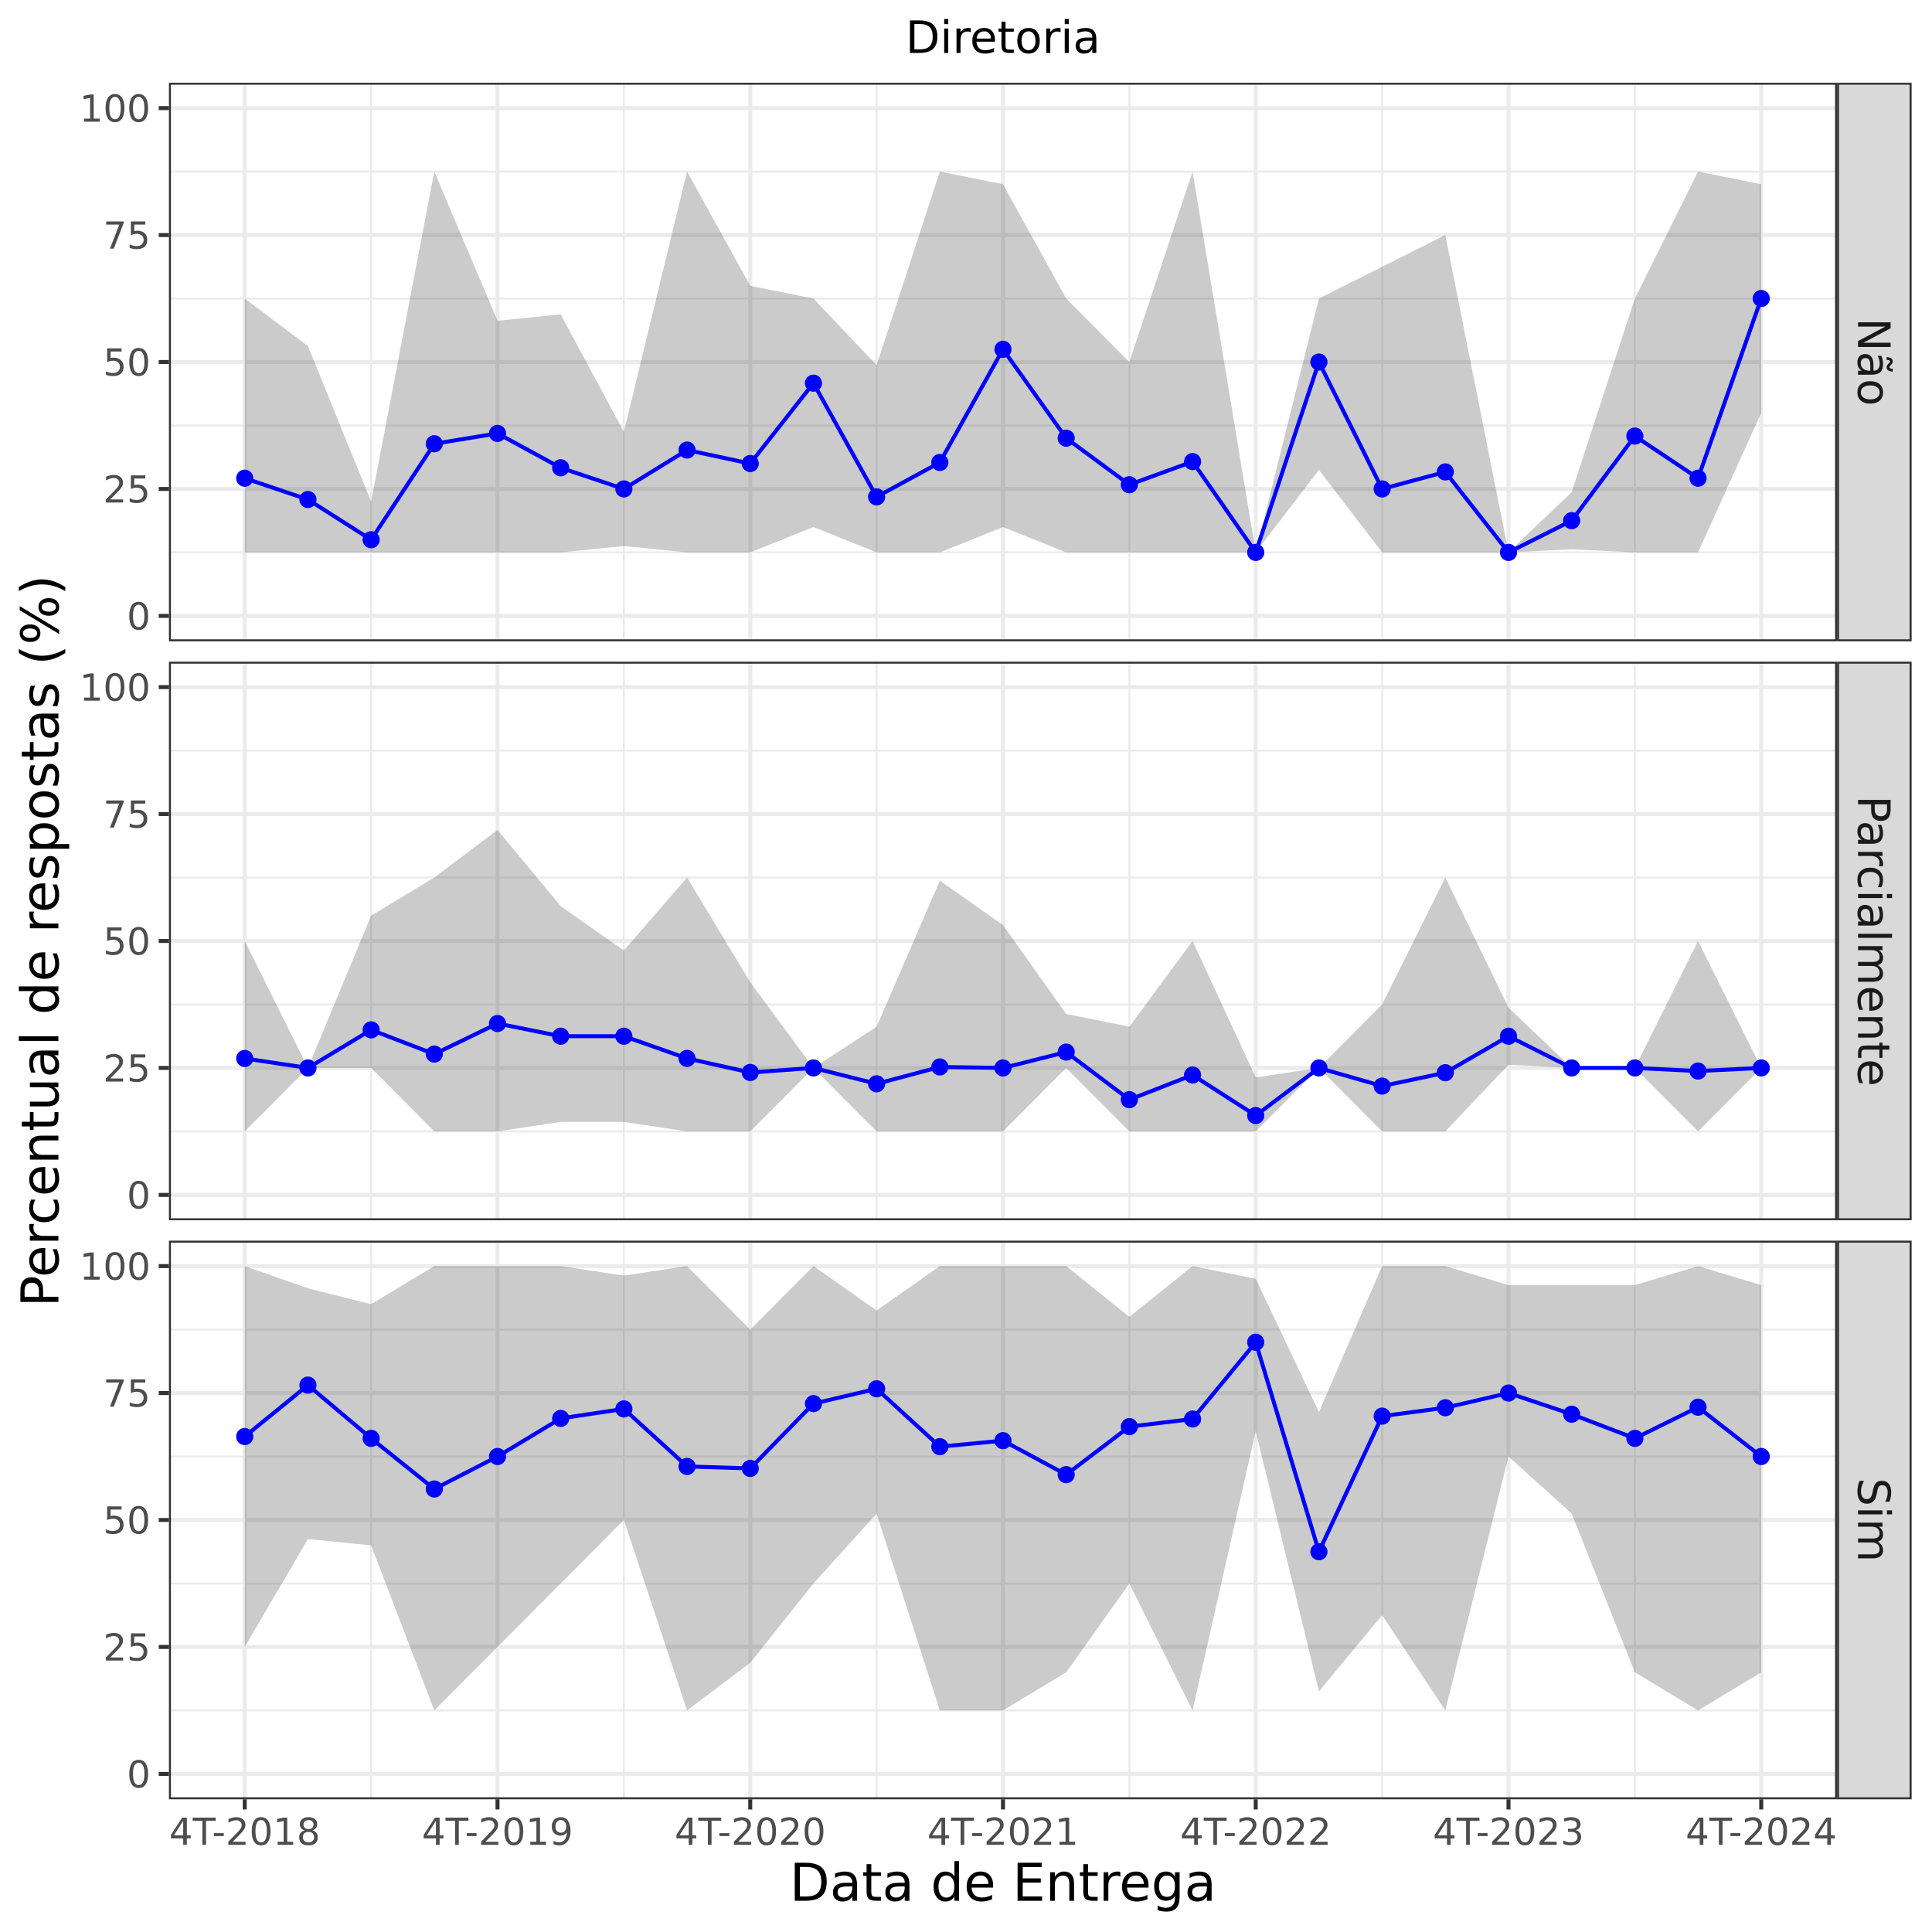
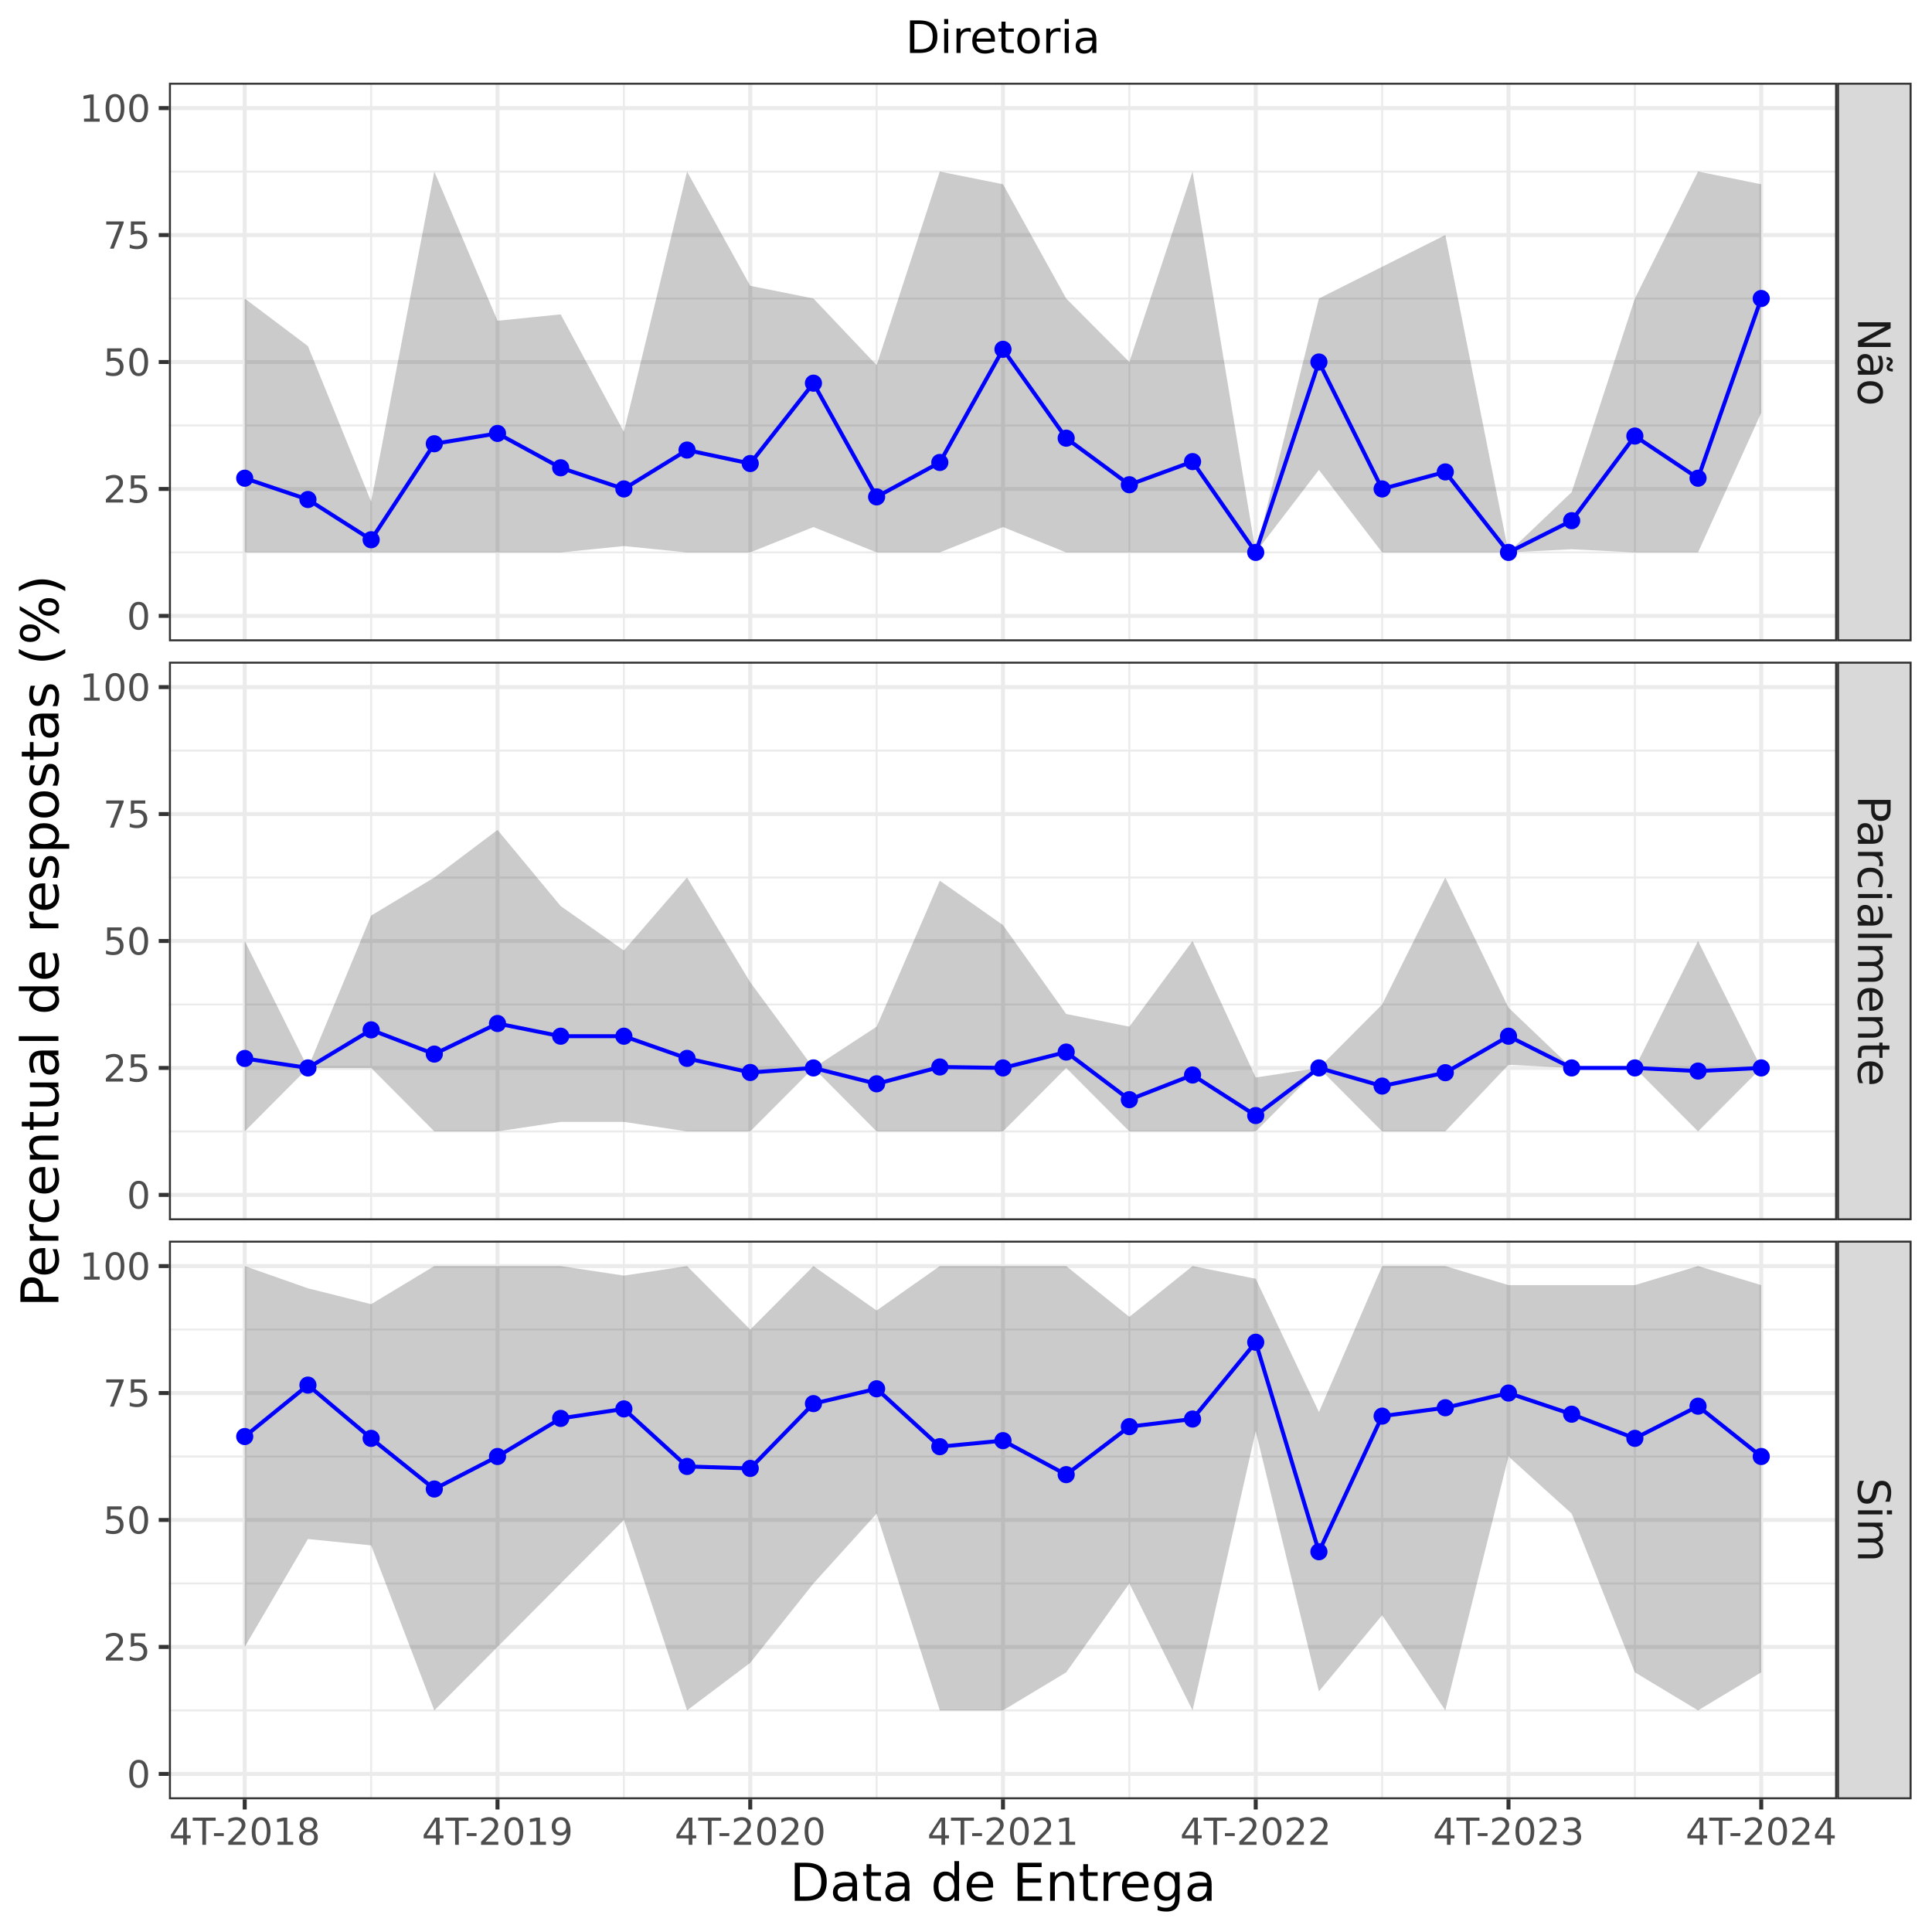
<svg xmlns="http://www.w3.org/2000/svg" class="svglite" width="518.74pt" height="518.74pt" viewBox="0 0 518.74 518.74">
  <defs>
    <style type="text/css">
    .svglite line, .svglite polyline, .svglite polygon, .svglite path, .svglite rect, .svglite circle {
      fill: none;
      stroke: #000000;
      stroke-linecap: round;
      stroke-linejoin: round;
      stroke-miterlimit: 10.00;
    }
    .svglite text {
      white-space: pre;
    }
  </style>
  </defs>
  <rect width="100%" height="100%" style="stroke: none; fill: #FFFFFF;" />
  <defs>
    <clipPath id="cpMC4wMHw1MTguNzR8MC4wMHw1MTguNzQ=">
      <rect x="0.00" y="0.00" width="518.74" height="518.74" />
    </clipPath>
  </defs>
  <g clip-path="url(#cpMC4wMHw1MTguNzR8MC4wMHw1MTguNzQ=)">
    <rect x="0" y="0" width="518.74" height="518.74" style="stroke-width: 1.07; stroke: #FFFFFF; fill: #FFFFFF;" />
  </g>
  <defs>
    <clipPath id="cpNDUuMzZ8NDkzLjI1fDIyLjIxfDE3Mi4xOQ==">
      <rect x="45.36" y="22.21" width="447.89" height="149.98" />
    </clipPath>
  </defs>
  <g clip-path="url(#cpNDUuMzZ8NDkzLjI1fDIyLjIxfDE3Mi4xOQ==)">
    <rect x="45.36" y="22.21" width="447.89" height="149.98" style="stroke-width: 1.07; stroke: none; fill: #FFFFFF;" />
    <polyline points="45.36,148.32 493.25,148.32 " style="stroke-width: 0.53; stroke: #EBEBEB; stroke-linecap: butt;" />
    <polyline points="45.36,114.24 493.25,114.24 " style="stroke-width: 0.53; stroke: #EBEBEB; stroke-linecap: butt;" />
    <polyline points="45.36,80.15 493.25,80.15 " style="stroke-width: 0.53; stroke: #EBEBEB; stroke-linecap: butt;" />
    <polyline points="45.36,46.07 493.25,46.07 " style="stroke-width: 0.53; stroke: #EBEBEB; stroke-linecap: butt;" />
    <polyline points="99.65,172.19 99.65,22.21 " style="stroke-width: 0.53; stroke: #EBEBEB; stroke-linecap: butt;" />
    <polyline points="167.51,172.19 167.51,22.21 " style="stroke-width: 0.53; stroke: #EBEBEB; stroke-linecap: butt;" />
    <polyline points="235.37,172.19 235.37,22.21 " style="stroke-width: 0.53; stroke: #EBEBEB; stroke-linecap: butt;" />
    <polyline points="303.23,172.19 303.23,22.21 " style="stroke-width: 0.53; stroke: #EBEBEB; stroke-linecap: butt;" />
    <polyline points="371.10,172.19 371.10,22.21 " style="stroke-width: 0.53; stroke: #EBEBEB; stroke-linecap: butt;" />
    <polyline points="438.96,172.19 438.96,22.21 " style="stroke-width: 0.53; stroke: #EBEBEB; stroke-linecap: butt;" />
    <polyline points="45.36,165.37 493.25,165.37 " style="stroke-width: 1.07; stroke: #EBEBEB; stroke-linecap: butt;" />
    <polyline points="45.36,131.28 493.25,131.28 " style="stroke-width: 1.07; stroke: #EBEBEB; stroke-linecap: butt;" />
    <polyline points="45.36,97.20 493.25,97.20 " style="stroke-width: 1.07; stroke: #EBEBEB; stroke-linecap: butt;" />
    <polyline points="45.36,63.11 493.25,63.11 " style="stroke-width: 1.07; stroke: #EBEBEB; stroke-linecap: butt;" />
    <polyline points="45.36,29.02 493.25,29.02 " style="stroke-width: 1.07; stroke: #EBEBEB; stroke-linecap: butt;" />
    <polyline points="65.71,172.19 65.71,22.21 " style="stroke-width: 1.07; stroke: #EBEBEB; stroke-linecap: butt;" />
    <polyline points="133.58,172.19 133.58,22.21 " style="stroke-width: 1.07; stroke: #EBEBEB; stroke-linecap: butt;" />
    <polyline points="201.44,172.19 201.44,22.21 " style="stroke-width: 1.07; stroke: #EBEBEB; stroke-linecap: butt;" />
    <polyline points="269.30,172.19 269.30,22.21 " style="stroke-width: 1.07; stroke: #EBEBEB; stroke-linecap: butt;" />
    <polyline points="337.16,172.19 337.16,22.21 " style="stroke-width: 1.07; stroke: #EBEBEB; stroke-linecap: butt;" />
    <polyline points="405.03,172.19 405.03,22.21 " style="stroke-width: 1.07; stroke: #EBEBEB; stroke-linecap: butt;" />
    <polyline points="472.89,172.19 472.89,22.21 " style="stroke-width: 1.07; stroke: #EBEBEB; stroke-linecap: butt;" />
    <polygon points="65.71,80.15 82.68,92.93 99.65,134.69 116.61,46.07 133.58,86.12 150.54,84.41 167.51,115.94 184.47,46.07 201.44,76.74 218.41,80.15 235.37,98.05 252.34,46.07 269.30,49.47 286.27,80.15 303.23,97.20 320.20,46.07 337.16,148.32 354.13,80.15 371.10,71.63 388.06,63.11 405.03,148.32 421.99,132.13 438.96,80.15 455.92,46.07 472.89,49.47 472.89,110.83 455.92,148.32 438.96,148.32 421.99,147.47 405.03,148.32 388.06,148.32 371.10,148.32 354.13,126.17 337.16,148.32 320.20,148.32 303.23,148.32 286.27,148.32 269.30,141.51 252.34,148.32 235.37,148.32 218.41,141.51 201.44,148.32 184.47,148.32 167.51,146.62 150.54,148.32 133.58,148.32 116.61,148.32 99.65,148.32 82.68,148.32 65.71,148.32 " style="stroke-width: 0.00; stroke: none; stroke-linecap: butt; fill: #333333; fill-opacity: 0.25;" />
    <polyline points="65.71,80.15 82.68,92.93 99.65,134.69 116.61,46.07 133.58,86.12 150.54,84.41 167.51,115.94 184.47,46.07 201.44,76.74 218.41,80.15 235.37,98.05 252.34,46.07 269.30,49.47 286.27,80.15 303.23,97.20 320.20,46.07 337.16,148.32 354.13,80.15 371.10,71.63 388.06,63.11 405.03,148.32 421.99,132.13 438.96,80.15 455.92,46.07 472.89,49.47 " style="stroke-width: 1.07; stroke: none; stroke-linecap: butt;" />
    <polyline points="472.89,110.83 455.92,148.32 438.96,148.32 421.99,147.47 405.03,148.32 388.06,148.32 371.10,148.32 354.13,126.17 337.16,148.32 320.20,148.32 303.23,148.32 286.27,148.32 269.30,141.51 252.34,148.32 235.37,148.32 218.41,141.51 201.44,148.32 184.47,148.32 167.51,146.62 150.54,148.32 133.58,148.32 116.61,148.32 99.65,148.32 82.68,148.32 65.71,148.32 " style="stroke-width: 1.07; stroke: none; stroke-linecap: butt;" />
    <polyline points="65.71,128.40 82.68,134.12 99.65,144.92 116.61,119.15 133.58,116.37 150.54,125.60 167.51,131.28 184.47,120.84 201.44,124.46 218.41,102.88 235.37,133.41 252.34,124.17 269.30,93.79 286.27,117.65 303.23,130.15 320.20,123.94 337.16,148.32 354.13,97.20 371.10,131.28 388.06,126.71 405.03,148.32 421.99,139.80 438.96,117.08 455.92,128.40 472.89,80.15 " style="stroke-width: 1.07; stroke: #0000FF; stroke-linecap: butt;" />
    <circle cx="65.71" cy="128.40" r="1.95" style="stroke-width: 0.71; stroke: #0000FF; fill: #0000FF;" />
    <circle cx="82.68" cy="134.12" r="1.95" style="stroke-width: 0.71; stroke: #0000FF; fill: #0000FF;" />
    <circle cx="99.65" cy="144.92" r="1.95" style="stroke-width: 0.71; stroke: #0000FF; fill: #0000FF;" />
    <circle cx="116.61" cy="119.15" r="1.95" style="stroke-width: 0.71; stroke: #0000FF; fill: #0000FF;" />
    <circle cx="133.58" cy="116.37" r="1.95" style="stroke-width: 0.71; stroke: #0000FF; fill: #0000FF;" />
    <circle cx="150.54" cy="125.60" r="1.95" style="stroke-width: 0.71; stroke: #0000FF; fill: #0000FF;" />
    <circle cx="167.51" cy="131.28" r="1.95" style="stroke-width: 0.71; stroke: #0000FF; fill: #0000FF;" />
    <circle cx="184.47" cy="120.84" r="1.95" style="stroke-width: 0.71; stroke: #0000FF; fill: #0000FF;" />
    <circle cx="201.44" cy="124.46" r="1.95" style="stroke-width: 0.71; stroke: #0000FF; fill: #0000FF;" />
    <circle cx="218.41" cy="102.88" r="1.95" style="stroke-width: 0.71; stroke: #0000FF; fill: #0000FF;" />
    <circle cx="235.37" cy="133.41" r="1.95" style="stroke-width: 0.71; stroke: #0000FF; fill: #0000FF;" />
    <circle cx="252.34" cy="124.17" r="1.95" style="stroke-width: 0.71; stroke: #0000FF; fill: #0000FF;" />
    <circle cx="269.30" cy="93.79" r="1.95" style="stroke-width: 0.71; stroke: #0000FF; fill: #0000FF;" />
    <circle cx="286.27" cy="117.65" r="1.95" style="stroke-width: 0.71; stroke: #0000FF; fill: #0000FF;" />
    <circle cx="303.23" cy="130.15" r="1.95" style="stroke-width: 0.71; stroke: #0000FF; fill: #0000FF;" />
    <circle cx="320.20" cy="123.94" r="1.95" style="stroke-width: 0.71; stroke: #0000FF; fill: #0000FF;" />
    <circle cx="337.16" cy="148.32" r="1.95" style="stroke-width: 0.71; stroke: #0000FF; fill: #0000FF;" />
    <circle cx="354.13" cy="97.20" r="1.95" style="stroke-width: 0.71; stroke: #0000FF; fill: #0000FF;" />
    <circle cx="371.10" cy="131.28" r="1.95" style="stroke-width: 0.71; stroke: #0000FF; fill: #0000FF;" />
    <circle cx="388.06" cy="126.71" r="1.95" style="stroke-width: 0.71; stroke: #0000FF; fill: #0000FF;" />
    <circle cx="405.03" cy="148.32" r="1.95" style="stroke-width: 0.71; stroke: #0000FF; fill: #0000FF;" />
    <circle cx="421.99" cy="139.80" r="1.95" style="stroke-width: 0.71; stroke: #0000FF; fill: #0000FF;" />
    <circle cx="438.96" cy="117.08" r="1.95" style="stroke-width: 0.71; stroke: #0000FF; fill: #0000FF;" />
    <circle cx="455.92" cy="128.40" r="1.95" style="stroke-width: 0.71; stroke: #0000FF; fill: #0000FF;" />
    <circle cx="472.89" cy="80.15" r="1.95" style="stroke-width: 0.71; stroke: #0000FF; fill: #0000FF;" />
    <rect x="45.36" y="22.21" width="447.89" height="149.98" style="stroke-width: 1.07; stroke: #333333;" />
  </g>
  <g clip-path="url(#cpMC4wMHw1MTguNzR8MC4wMHw1MTguNzQ=)">
</g>
  <defs>
    <clipPath id="cpNDUuMzZ8NDkzLjI1fDE3Ny42NnwzMjcuNjQ=">
      <rect x="45.36" y="177.66" width="447.89" height="149.98" />
    </clipPath>
  </defs>
  <g clip-path="url(#cpNDUuMzZ8NDkzLjI1fDE3Ny42NnwzMjcuNjQ=)">
    <rect x="45.36" y="177.66" width="447.89" height="149.98" style="stroke-width: 1.07; stroke: none; fill: #FFFFFF;" />
    <polyline points="45.36,303.78 493.25,303.78 " style="stroke-width: 0.53; stroke: #EBEBEB; stroke-linecap: butt;" />
    <polyline points="45.36,269.70 493.25,269.70 " style="stroke-width: 0.53; stroke: #EBEBEB; stroke-linecap: butt;" />
    <polyline points="45.36,235.61 493.25,235.61 " style="stroke-width: 0.53; stroke: #EBEBEB; stroke-linecap: butt;" />
    <polyline points="45.36,201.53 493.25,201.53 " style="stroke-width: 0.53; stroke: #EBEBEB; stroke-linecap: butt;" />
    <polyline points="99.65,327.64 99.65,177.66 " style="stroke-width: 0.53; stroke: #EBEBEB; stroke-linecap: butt;" />
    <polyline points="167.51,327.64 167.51,177.66 " style="stroke-width: 0.53; stroke: #EBEBEB; stroke-linecap: butt;" />
    <polyline points="235.37,327.64 235.37,177.66 " style="stroke-width: 0.53; stroke: #EBEBEB; stroke-linecap: butt;" />
    <polyline points="303.23,327.64 303.23,177.66 " style="stroke-width: 0.53; stroke: #EBEBEB; stroke-linecap: butt;" />
    <polyline points="371.10,327.64 371.10,177.66 " style="stroke-width: 0.53; stroke: #EBEBEB; stroke-linecap: butt;" />
    <polyline points="438.96,327.64 438.96,177.66 " style="stroke-width: 0.53; stroke: #EBEBEB; stroke-linecap: butt;" />
    <polyline points="45.36,320.83 493.25,320.83 " style="stroke-width: 1.07; stroke: #EBEBEB; stroke-linecap: butt;" />
    <polyline points="45.36,286.74 493.25,286.74 " style="stroke-width: 1.07; stroke: #EBEBEB; stroke-linecap: butt;" />
    <polyline points="45.36,252.65 493.25,252.65 " style="stroke-width: 1.07; stroke: #EBEBEB; stroke-linecap: butt;" />
    <polyline points="45.36,218.57 493.25,218.57 " style="stroke-width: 1.07; stroke: #EBEBEB; stroke-linecap: butt;" />
    <polyline points="45.36,184.48 493.25,184.48 " style="stroke-width: 1.07; stroke: #EBEBEB; stroke-linecap: butt;" />
    <polyline points="65.71,327.64 65.71,177.66 " style="stroke-width: 1.07; stroke: #EBEBEB; stroke-linecap: butt;" />
    <polyline points="133.58,327.64 133.58,177.66 " style="stroke-width: 1.07; stroke: #EBEBEB; stroke-linecap: butt;" />
    <polyline points="201.44,327.64 201.44,177.66 " style="stroke-width: 1.07; stroke: #EBEBEB; stroke-linecap: butt;" />
    <polyline points="269.30,327.64 269.30,177.66 " style="stroke-width: 1.07; stroke: #EBEBEB; stroke-linecap: butt;" />
    <polyline points="337.16,327.64 337.16,177.66 " style="stroke-width: 1.07; stroke: #EBEBEB; stroke-linecap: butt;" />
    <polyline points="405.03,327.64 405.03,177.66 " style="stroke-width: 1.07; stroke: #EBEBEB; stroke-linecap: butt;" />
    <polyline points="472.89,327.64 472.89,177.66 " style="stroke-width: 1.07; stroke: #EBEBEB; stroke-linecap: butt;" />
    <polygon points="65.71,252.65 82.68,286.74 99.65,245.84 116.61,235.61 133.58,222.83 150.54,243.28 167.51,255.21 184.47,235.61 201.44,263.73 218.41,286.74 235.37,275.66 252.34,236.46 269.30,248.39 286.27,272.25 303.23,275.66 320.20,252.65 337.16,289.30 354.13,286.74 371.10,269.70 388.06,235.61 405.03,270.55 421.99,286.74 438.96,286.74 455.92,252.65 472.89,286.74 472.89,286.74 455.92,303.78 438.96,286.74 421.99,286.74 405.03,285.89 388.06,303.78 371.10,303.78 354.13,286.74 337.16,303.78 320.20,303.78 303.23,303.78 286.27,286.74 269.30,303.78 252.34,303.78 235.37,303.78 218.41,286.74 201.44,303.78 184.47,303.78 167.51,301.23 150.54,301.23 133.58,303.78 116.61,303.78 99.65,286.74 82.68,286.74 65.71,303.78 " style="stroke-width: 0.00; stroke: none; stroke-linecap: butt; fill: #333333; fill-opacity: 0.25;" />
    <polyline points="65.71,252.65 82.68,286.74 99.65,245.84 116.61,235.61 133.58,222.83 150.54,243.28 167.51,255.21 184.47,235.61 201.44,263.73 218.41,286.74 235.37,275.66 252.34,236.46 269.30,248.39 286.27,272.25 303.23,275.66 320.20,252.65 337.16,289.30 354.13,286.74 371.10,269.70 388.06,235.61 405.03,270.55 421.99,286.74 438.96,286.74 455.92,252.65 472.89,286.74 " style="stroke-width: 1.07; stroke: none; stroke-linecap: butt;" />
    <polyline points="472.89,286.74 455.92,303.78 438.96,286.74 421.99,286.74 405.03,285.89 388.06,303.78 371.10,303.78 354.13,286.74 337.16,303.78 320.20,303.78 303.23,303.78 286.27,286.74 269.30,303.78 252.34,303.78 235.37,303.78 218.41,286.74 201.44,303.78 184.47,303.78 167.51,301.23 150.54,301.23 133.58,303.78 116.61,303.78 99.65,286.74 82.68,286.74 65.71,303.78 " style="stroke-width: 1.07; stroke: none; stroke-linecap: butt;" />
    <polyline points="65.71,284.20 82.68,286.74 99.65,276.52 116.61,283.02 133.58,274.81 150.54,278.22 167.51,278.22 184.47,284.18 201.44,287.96 218.41,286.74 235.37,291.00 252.34,286.48 269.30,286.74 286.27,282.48 303.23,295.26 320.20,288.64 337.16,299.52 354.13,286.74 371.10,291.61 388.06,288.02 405.03,278.22 421.99,286.74 438.96,286.74 455.92,287.58 472.89,286.74 " style="stroke-width: 1.07; stroke: #0000FF; stroke-linecap: butt;" />
    <circle cx="65.71" cy="284.20" r="1.95" style="stroke-width: 0.71; stroke: #0000FF; fill: #0000FF;" />
    <circle cx="82.68" cy="286.74" r="1.95" style="stroke-width: 0.71; stroke: #0000FF; fill: #0000FF;" />
    <circle cx="99.65" cy="276.52" r="1.95" style="stroke-width: 0.71; stroke: #0000FF; fill: #0000FF;" />
    <circle cx="116.61" cy="283.02" r="1.95" style="stroke-width: 0.71; stroke: #0000FF; fill: #0000FF;" />
    <circle cx="133.58" cy="274.81" r="1.95" style="stroke-width: 0.71; stroke: #0000FF; fill: #0000FF;" />
    <circle cx="150.54" cy="278.22" r="1.95" style="stroke-width: 0.71; stroke: #0000FF; fill: #0000FF;" />
    <circle cx="167.51" cy="278.22" r="1.95" style="stroke-width: 0.71; stroke: #0000FF; fill: #0000FF;" />
    <circle cx="184.47" cy="284.18" r="1.95" style="stroke-width: 0.71; stroke: #0000FF; fill: #0000FF;" />
    <circle cx="201.44" cy="287.96" r="1.95" style="stroke-width: 0.71; stroke: #0000FF; fill: #0000FF;" />
    <circle cx="218.41" cy="286.74" r="1.95" style="stroke-width: 0.71; stroke: #0000FF; fill: #0000FF;" />
    <circle cx="235.37" cy="291.00" r="1.95" style="stroke-width: 0.71; stroke: #0000FF; fill: #0000FF;" />
    <circle cx="252.34" cy="286.48" r="1.95" style="stroke-width: 0.71; stroke: #0000FF; fill: #0000FF;" />
    <circle cx="269.30" cy="286.74" r="1.95" style="stroke-width: 0.71; stroke: #0000FF; fill: #0000FF;" />
    <circle cx="286.27" cy="282.48" r="1.95" style="stroke-width: 0.71; stroke: #0000FF; fill: #0000FF;" />
    <circle cx="303.23" cy="295.26" r="1.95" style="stroke-width: 0.71; stroke: #0000FF; fill: #0000FF;" />
    <circle cx="320.20" cy="288.64" r="1.95" style="stroke-width: 0.71; stroke: #0000FF; fill: #0000FF;" />
    <circle cx="337.16" cy="299.52" r="1.95" style="stroke-width: 0.71; stroke: #0000FF; fill: #0000FF;" />
    <circle cx="354.13" cy="286.74" r="1.95" style="stroke-width: 0.71; stroke: #0000FF; fill: #0000FF;" />
    <circle cx="371.10" cy="291.61" r="1.95" style="stroke-width: 0.71; stroke: #0000FF; fill: #0000FF;" />
    <circle cx="388.06" cy="288.02" r="1.95" style="stroke-width: 0.71; stroke: #0000FF; fill: #0000FF;" />
    <circle cx="405.03" cy="278.22" r="1.95" style="stroke-width: 0.71; stroke: #0000FF; fill: #0000FF;" />
    <circle cx="421.99" cy="286.74" r="1.95" style="stroke-width: 0.71; stroke: #0000FF; fill: #0000FF;" />
    <circle cx="438.96" cy="286.74" r="1.95" style="stroke-width: 0.71; stroke: #0000FF; fill: #0000FF;" />
    <circle cx="455.92" cy="287.58" r="1.95" style="stroke-width: 0.71; stroke: #0000FF; fill: #0000FF;" />
    <circle cx="472.89" cy="286.74" r="1.95" style="stroke-width: 0.71; stroke: #0000FF; fill: #0000FF;" />
    <rect x="45.36" y="177.66" width="447.89" height="149.98" style="stroke-width: 1.07; stroke: #333333;" />
  </g>
  <g clip-path="url(#cpMC4wMHw1MTguNzR8MC4wMHw1MTguNzQ=)">
</g>
  <defs>
    <clipPath id="cpNDUuMzZ8NDkzLjI1fDMzMy4xMnw0ODMuMTA=">
      <rect x="45.36" y="333.12" width="447.89" height="149.98" />
    </clipPath>
  </defs>
  <g clip-path="url(#cpNDUuMzZ8NDkzLjI1fDMzMy4xMnw0ODMuMTA=)">
    <rect x="45.36" y="333.12" width="447.89" height="149.98" style="stroke-width: 1.07; stroke: none; fill: #FFFFFF;" />
    <polyline points="45.36,459.24 493.25,459.24 " style="stroke-width: 0.53; stroke: #EBEBEB; stroke-linecap: butt;" />
    <polyline points="45.36,425.16 493.25,425.16 " style="stroke-width: 0.53; stroke: #EBEBEB; stroke-linecap: butt;" />
    <polyline points="45.36,391.07 493.25,391.07 " style="stroke-width: 0.53; stroke: #EBEBEB; stroke-linecap: butt;" />
    <polyline points="45.36,356.98 493.25,356.98 " style="stroke-width: 0.53; stroke: #EBEBEB; stroke-linecap: butt;" />
    <polyline points="99.65,483.10 99.65,333.12 " style="stroke-width: 0.53; stroke: #EBEBEB; stroke-linecap: butt;" />
    <polyline points="167.51,483.10 167.51,333.12 " style="stroke-width: 0.53; stroke: #EBEBEB; stroke-linecap: butt;" />
    <polyline points="235.37,483.10 235.37,333.12 " style="stroke-width: 0.53; stroke: #EBEBEB; stroke-linecap: butt;" />
    <polyline points="303.23,483.10 303.23,333.12 " style="stroke-width: 0.53; stroke: #EBEBEB; stroke-linecap: butt;" />
    <polyline points="371.10,483.10 371.10,333.12 " style="stroke-width: 0.53; stroke: #EBEBEB; stroke-linecap: butt;" />
    <polyline points="438.96,483.10 438.96,333.12 " style="stroke-width: 0.53; stroke: #EBEBEB; stroke-linecap: butt;" />
    <polyline points="45.36,476.29 493.25,476.29 " style="stroke-width: 1.07; stroke: #EBEBEB; stroke-linecap: butt;" />
    <polyline points="45.36,442.20 493.25,442.20 " style="stroke-width: 1.07; stroke: #EBEBEB; stroke-linecap: butt;" />
    <polyline points="45.36,408.11 493.25,408.11 " style="stroke-width: 1.07; stroke: #EBEBEB; stroke-linecap: butt;" />
    <polyline points="45.36,374.03 493.25,374.03 " style="stroke-width: 1.07; stroke: #EBEBEB; stroke-linecap: butt;" />
    <polyline points="45.36,339.94 493.25,339.94 " style="stroke-width: 1.07; stroke: #EBEBEB; stroke-linecap: butt;" />
    <polyline points="65.71,483.10 65.71,333.12 " style="stroke-width: 1.07; stroke: #EBEBEB; stroke-linecap: butt;" />
    <polyline points="133.58,483.10 133.58,333.12 " style="stroke-width: 1.07; stroke: #EBEBEB; stroke-linecap: butt;" />
    <polyline points="201.44,483.10 201.44,333.12 " style="stroke-width: 1.07; stroke: #EBEBEB; stroke-linecap: butt;" />
    <polyline points="269.30,483.10 269.30,333.12 " style="stroke-width: 1.07; stroke: #EBEBEB; stroke-linecap: butt;" />
    <polyline points="337.16,483.10 337.16,333.12 " style="stroke-width: 1.07; stroke: #EBEBEB; stroke-linecap: butt;" />
    <polyline points="405.03,483.10 405.03,333.12 " style="stroke-width: 1.07; stroke: #EBEBEB; stroke-linecap: butt;" />
    <polyline points="472.89,483.10 472.89,333.12 " style="stroke-width: 1.07; stroke: #EBEBEB; stroke-linecap: butt;" />
    <polygon points="65.71,339.94 82.68,345.91 99.65,350.17 116.61,339.94 133.58,339.94 150.54,339.94 167.51,342.50 184.47,339.94 201.44,356.98 218.41,339.94 235.37,351.87 252.34,339.94 269.30,339.94 286.27,339.94 303.23,353.58 320.20,339.94 337.16,343.35 354.13,379.14 371.10,339.94 388.06,339.94 405.03,345.05 421.99,345.05 438.96,345.05 455.92,339.94 472.89,345.05 472.89,449.02 455.92,459.24 438.96,449.02 421.99,406.41 405.03,391.07 388.06,459.24 371.10,433.68 354.13,454.13 337.16,384.25 320.20,459.24 303.23,425.16 286.27,449.02 269.30,459.24 252.34,459.24 235.37,406.41 218.41,425.16 201.44,446.46 184.47,459.24 167.51,408.11 150.54,425.16 133.58,442.20 116.61,459.24 99.65,414.93 82.68,413.23 65.71,442.20 " style="stroke-width: 0.00; stroke: none; stroke-linecap: butt; fill: #333333; fill-opacity: 0.25;" />
    <polyline points="65.71,339.94 82.68,345.91 99.65,350.17 116.61,339.94 133.58,339.94 150.54,339.94 167.51,342.50 184.47,339.94 201.44,356.98 218.41,339.94 235.37,351.87 252.34,339.94 269.30,339.94 286.27,339.94 303.23,353.58 320.20,339.94 337.16,343.35 354.13,379.14 371.10,339.94 388.06,339.94 405.03,345.05 421.99,345.05 438.96,345.05 455.92,339.94 472.89,345.05 " style="stroke-width: 1.07; stroke: none; stroke-linecap: butt;" />
    <polyline points="472.89,449.02 455.92,459.24 438.96,449.02 421.99,406.41 405.03,391.07 388.06,459.24 371.10,433.68 354.13,454.13 337.16,384.25 320.20,459.24 303.23,425.16 286.27,449.02 269.30,459.24 252.34,459.24 235.37,406.41 218.41,425.16 201.44,446.46 184.47,459.24 167.51,408.11 150.54,425.16 133.58,442.20 116.61,459.24 99.65,414.93 82.68,413.23 65.71,442.20 " style="stroke-width: 1.07; stroke: none; stroke-linecap: butt;" />
-     <polyline points="65.71,385.71 82.68,371.90 99.65,386.20 116.61,399.80 133.58,391.07 150.54,380.84 167.51,378.29 184.47,393.74 201.44,394.27 218.41,376.87 235.37,372.89 252.34,388.43 269.30,386.81 286.27,395.94 303.23,383.05 320.20,381.01 337.16,360.39 354.13,416.64 371.10,380.23 388.06,377.98 405.03,374.03 421.99,379.71 438.96,386.20 455.92,377.83 472.89,391.07 " style="stroke-width: 1.07; stroke: #0000FF; stroke-linecap: butt;" />
+     <polyline points="65.71,385.71 82.68,371.90 99.65,386.20 116.61,399.80 133.58,391.07 150.54,380.84 167.51,378.29 184.47,393.74 201.44,394.27 218.41,376.87 235.37,372.89 252.34,388.43 269.30,386.81 286.27,395.94 303.23,383.05 320.20,381.01 337.16,360.39 354.13,416.64 371.10,380.23 388.06,377.98 405.03,374.03 421.99,379.71 438.96,386.20 455.92,377.56 472.89,391.07 " style="stroke-width: 1.07; stroke: #0000FF; stroke-linecap: butt;" />
    <circle cx="65.71" cy="385.71" r="1.95" style="stroke-width: 0.71; stroke: #0000FF; fill: #0000FF;" />
    <circle cx="82.68" cy="371.90" r="1.95" style="stroke-width: 0.71; stroke: #0000FF; fill: #0000FF;" />
    <circle cx="99.65" cy="386.20" r="1.95" style="stroke-width: 0.71; stroke: #0000FF; fill: #0000FF;" />
    <circle cx="116.61" cy="399.80" r="1.95" style="stroke-width: 0.71; stroke: #0000FF; fill: #0000FF;" />
    <circle cx="133.58" cy="391.07" r="1.95" style="stroke-width: 0.71; stroke: #0000FF; fill: #0000FF;" />
    <circle cx="150.54" cy="380.84" r="1.95" style="stroke-width: 0.71; stroke: #0000FF; fill: #0000FF;" />
    <circle cx="167.51" cy="378.29" r="1.95" style="stroke-width: 0.71; stroke: #0000FF; fill: #0000FF;" />
    <circle cx="184.47" cy="393.74" r="1.95" style="stroke-width: 0.71; stroke: #0000FF; fill: #0000FF;" />
    <circle cx="201.44" cy="394.27" r="1.95" style="stroke-width: 0.71; stroke: #0000FF; fill: #0000FF;" />
    <circle cx="218.41" cy="376.87" r="1.95" style="stroke-width: 0.71; stroke: #0000FF; fill: #0000FF;" />
    <circle cx="235.37" cy="372.89" r="1.95" style="stroke-width: 0.71; stroke: #0000FF; fill: #0000FF;" />
    <circle cx="252.34" cy="388.43" r="1.95" style="stroke-width: 0.71; stroke: #0000FF; fill: #0000FF;" />
    <circle cx="269.30" cy="386.81" r="1.95" style="stroke-width: 0.71; stroke: #0000FF; fill: #0000FF;" />
    <circle cx="286.27" cy="395.94" r="1.95" style="stroke-width: 0.71; stroke: #0000FF; fill: #0000FF;" />
    <circle cx="303.23" cy="383.05" r="1.95" style="stroke-width: 0.71; stroke: #0000FF; fill: #0000FF;" />
    <circle cx="320.20" cy="381.01" r="1.95" style="stroke-width: 0.71; stroke: #0000FF; fill: #0000FF;" />
    <circle cx="337.16" cy="360.39" r="1.95" style="stroke-width: 0.71; stroke: #0000FF; fill: #0000FF;" />
    <circle cx="354.13" cy="416.64" r="1.95" style="stroke-width: 0.71; stroke: #0000FF; fill: #0000FF;" />
    <circle cx="371.10" cy="380.23" r="1.95" style="stroke-width: 0.71; stroke: #0000FF; fill: #0000FF;" />
    <circle cx="388.06" cy="377.98" r="1.95" style="stroke-width: 0.71; stroke: #0000FF; fill: #0000FF;" />
    <circle cx="405.03" cy="374.03" r="1.95" style="stroke-width: 0.71; stroke: #0000FF; fill: #0000FF;" />
    <circle cx="421.99" cy="379.71" r="1.95" style="stroke-width: 0.71; stroke: #0000FF; fill: #0000FF;" />
    <circle cx="438.96" cy="386.20" r="1.95" style="stroke-width: 0.71; stroke: #0000FF; fill: #0000FF;" />
-     <circle cx="455.92" cy="377.83" r="1.95" style="stroke-width: 0.71; stroke: #0000FF; fill: #0000FF;" />
+     <circle cx="455.92" cy="377.56" r="1.95" style="stroke-width: 0.71; stroke: #0000FF; fill: #0000FF;" />
    <circle cx="472.89" cy="391.07" r="1.95" style="stroke-width: 0.71; stroke: #0000FF; fill: #0000FF;" />
    <rect x="45.36" y="333.12" width="447.89" height="149.98" style="stroke-width: 1.07; stroke: #333333;" />
  </g>
  <g clip-path="url(#cpMC4wMHw1MTguNzR8MC4wMHw1MTguNzQ=)">
</g>
  <defs>
    <clipPath id="cpNDkzLjI1fDUxMy4yNnwyMi4yMXwxNzIuMTk=">
      <rect x="493.25" y="22.21" width="20.01" height="149.98" />
    </clipPath>
  </defs>
  <g clip-path="url(#cpNDkzLjI1fDUxMy4yNnwyMi4yMXwxNzIuMTk=)">
    <rect x="493.25" y="22.21" width="20.01" height="149.98" style="stroke-width: 1.07; stroke: #333333; fill: #D9D9D9;" />
    <text transform="translate(498.88,97.20) rotate(90)" text-anchor="middle" style="font-size: 12.00px;fill: #1A1A1A; font-family: &quot;DejaVu Sans&quot;;" textLength="23.68px" lengthAdjust="spacingAndGlyphs">Não</text>
  </g>
  <g clip-path="url(#cpMC4wMHw1MTguNzR8MC4wMHw1MTguNzQ=)">
</g>
  <defs>
    <clipPath id="cpNDkzLjI1fDUxMy4yNnwxNzcuNjZ8MzI3LjY0">
      <rect x="493.25" y="177.66" width="20.01" height="149.98" />
    </clipPath>
  </defs>
  <g clip-path="url(#cpNDkzLjI1fDUxMy4yNnwxNzcuNjZ8MzI3LjY0)">
    <rect x="493.25" y="177.66" width="20.01" height="149.98" style="stroke-width: 1.07; stroke: #333333; fill: #D9D9D9;" />
    <text transform="translate(498.88,252.65) rotate(90)" text-anchor="middle" style="font-size: 12.00px;fill: #1A1A1A; font-family: &quot;DejaVu Sans&quot;;" textLength="78.13px" lengthAdjust="spacingAndGlyphs">Parcialmente</text>
  </g>
  <g clip-path="url(#cpMC4wMHw1MTguNzR8MC4wMHw1MTguNzQ=)">
</g>
  <defs>
    <clipPath id="cpNDkzLjI1fDUxMy4yNnwzMzMuMTJ8NDgzLjEw">
      <rect x="493.25" y="333.12" width="20.01" height="149.98" />
    </clipPath>
  </defs>
  <g clip-path="url(#cpNDkzLjI1fDUxMy4yNnwzMzMuMTJ8NDgzLjEw)">
    <rect x="493.25" y="333.12" width="20.01" height="149.98" style="stroke-width: 1.07; stroke: #333333; fill: #D9D9D9;" />
    <text transform="translate(498.88,408.11) rotate(90)" text-anchor="middle" style="font-size: 12.00px;fill: #1A1A1A; font-family: &quot;DejaVu Sans&quot;;" textLength="22.64px" lengthAdjust="spacingAndGlyphs">Sim</text>
  </g>
  <g clip-path="url(#cpMC4wMHw1MTguNzR8MC4wMHw1MTguNzQ=)">
    <polyline points="65.71,485.84 65.71,483.10 " style="stroke-width: 1.07; stroke: #333333; stroke-linecap: butt;" />
    <polyline points="133.58,485.84 133.58,483.10 " style="stroke-width: 1.07; stroke: #333333; stroke-linecap: butt;" />
    <polyline points="201.44,485.84 201.44,483.10 " style="stroke-width: 1.07; stroke: #333333; stroke-linecap: butt;" />
    <polyline points="269.30,485.84 269.30,483.10 " style="stroke-width: 1.07; stroke: #333333; stroke-linecap: butt;" />
    <polyline points="337.16,485.84 337.16,483.10 " style="stroke-width: 1.07; stroke: #333333; stroke-linecap: butt;" />
    <polyline points="405.03,485.84 405.03,483.10 " style="stroke-width: 1.07; stroke: #333333; stroke-linecap: butt;" />
    <polyline points="472.89,485.84 472.89,483.10 " style="stroke-width: 1.07; stroke: #333333; stroke-linecap: butt;" />
    <text x="65.71" y="495.33" text-anchor="middle" style="font-size: 10.00px;fill: #4D4D4D; font-family: &quot;DejaVu Sans&quot;;" textLength="40.62px" lengthAdjust="spacingAndGlyphs">4T-2018</text>
    <text x="133.58" y="495.33" text-anchor="middle" style="font-size: 10.00px;fill: #4D4D4D; font-family: &quot;DejaVu Sans&quot;;" textLength="40.62px" lengthAdjust="spacingAndGlyphs">4T-2019</text>
    <text x="201.44" y="495.33" text-anchor="middle" style="font-size: 10.00px;fill: #4D4D4D; font-family: &quot;DejaVu Sans&quot;;" textLength="40.62px" lengthAdjust="spacingAndGlyphs">4T-2020</text>
    <text x="269.30" y="495.33" text-anchor="middle" style="font-size: 10.00px;fill: #4D4D4D; font-family: &quot;DejaVu Sans&quot;;" textLength="40.62px" lengthAdjust="spacingAndGlyphs">4T-2021</text>
    <text x="337.16" y="495.33" text-anchor="middle" style="font-size: 10.00px;fill: #4D4D4D; font-family: &quot;DejaVu Sans&quot;;" textLength="40.62px" lengthAdjust="spacingAndGlyphs">4T-2022</text>
    <text x="405.03" y="495.33" text-anchor="middle" style="font-size: 10.00px;fill: #4D4D4D; font-family: &quot;DejaVu Sans&quot;;" textLength="40.62px" lengthAdjust="spacingAndGlyphs">4T-2023</text>
    <text x="472.89" y="495.33" text-anchor="middle" style="font-size: 10.00px;fill: #4D4D4D; font-family: &quot;DejaVu Sans&quot;;" textLength="40.62px" lengthAdjust="spacingAndGlyphs">4T-2024</text>
    <text x="40.42" y="169.01" text-anchor="end" style="font-size: 10.00px;fill: #4D4D4D; font-family: &quot;DejaVu Sans&quot;;" textLength="6.36px" lengthAdjust="spacingAndGlyphs">0</text>
    <text x="40.42" y="134.93" text-anchor="end" style="font-size: 10.00px;fill: #4D4D4D; font-family: &quot;DejaVu Sans&quot;;" textLength="12.73px" lengthAdjust="spacingAndGlyphs">25</text>
    <text x="40.42" y="100.84" text-anchor="end" style="font-size: 10.00px;fill: #4D4D4D; font-family: &quot;DejaVu Sans&quot;;" textLength="12.73px" lengthAdjust="spacingAndGlyphs">50</text>
    <text x="40.42" y="66.76" text-anchor="end" style="font-size: 10.00px;fill: #4D4D4D; font-family: &quot;DejaVu Sans&quot;;" textLength="12.73px" lengthAdjust="spacingAndGlyphs">75</text>
    <text x="40.42" y="32.67" text-anchor="end" style="font-size: 10.00px;fill: #4D4D4D; font-family: &quot;DejaVu Sans&quot;;" textLength="19.09px" lengthAdjust="spacingAndGlyphs">100</text>
    <polyline points="42.62,165.37 45.36,165.37 " style="stroke-width: 1.07; stroke: #333333; stroke-linecap: butt;" />
    <polyline points="42.62,131.28 45.36,131.28 " style="stroke-width: 1.07; stroke: #333333; stroke-linecap: butt;" />
    <polyline points="42.62,97.20 45.36,97.20 " style="stroke-width: 1.07; stroke: #333333; stroke-linecap: butt;" />
    <polyline points="42.62,63.11 45.36,63.11 " style="stroke-width: 1.07; stroke: #333333; stroke-linecap: butt;" />
    <polyline points="42.62,29.02 45.36,29.02 " style="stroke-width: 1.07; stroke: #333333; stroke-linecap: butt;" />
    <text x="40.42" y="324.47" text-anchor="end" style="font-size: 10.00px;fill: #4D4D4D; font-family: &quot;DejaVu Sans&quot;;" textLength="6.36px" lengthAdjust="spacingAndGlyphs">0</text>
    <text x="40.42" y="290.39" text-anchor="end" style="font-size: 10.00px;fill: #4D4D4D; font-family: &quot;DejaVu Sans&quot;;" textLength="12.73px" lengthAdjust="spacingAndGlyphs">25</text>
    <text x="40.42" y="256.30" text-anchor="end" style="font-size: 10.00px;fill: #4D4D4D; font-family: &quot;DejaVu Sans&quot;;" textLength="12.73px" lengthAdjust="spacingAndGlyphs">50</text>
    <text x="40.42" y="222.22" text-anchor="end" style="font-size: 10.00px;fill: #4D4D4D; font-family: &quot;DejaVu Sans&quot;;" textLength="12.73px" lengthAdjust="spacingAndGlyphs">75</text>
    <text x="40.42" y="188.13" text-anchor="end" style="font-size: 10.00px;fill: #4D4D4D; font-family: &quot;DejaVu Sans&quot;;" textLength="19.09px" lengthAdjust="spacingAndGlyphs">100</text>
    <polyline points="42.62,320.83 45.36,320.83 " style="stroke-width: 1.07; stroke: #333333; stroke-linecap: butt;" />
    <polyline points="42.62,286.74 45.36,286.74 " style="stroke-width: 1.07; stroke: #333333; stroke-linecap: butt;" />
    <polyline points="42.62,252.65 45.36,252.65 " style="stroke-width: 1.07; stroke: #333333; stroke-linecap: butt;" />
    <polyline points="42.62,218.57 45.36,218.57 " style="stroke-width: 1.07; stroke: #333333; stroke-linecap: butt;" />
    <polyline points="42.62,184.48 45.36,184.48 " style="stroke-width: 1.07; stroke: #333333; stroke-linecap: butt;" />
    <text x="40.42" y="479.93" text-anchor="end" style="font-size: 10.00px;fill: #4D4D4D; font-family: &quot;DejaVu Sans&quot;;" textLength="6.36px" lengthAdjust="spacingAndGlyphs">0</text>
    <text x="40.42" y="445.85" text-anchor="end" style="font-size: 10.00px;fill: #4D4D4D; font-family: &quot;DejaVu Sans&quot;;" textLength="12.73px" lengthAdjust="spacingAndGlyphs">25</text>
    <text x="40.42" y="411.76" text-anchor="end" style="font-size: 10.00px;fill: #4D4D4D; font-family: &quot;DejaVu Sans&quot;;" textLength="12.73px" lengthAdjust="spacingAndGlyphs">50</text>
    <text x="40.42" y="377.67" text-anchor="end" style="font-size: 10.00px;fill: #4D4D4D; font-family: &quot;DejaVu Sans&quot;;" textLength="12.73px" lengthAdjust="spacingAndGlyphs">75</text>
    <text x="40.42" y="343.59" text-anchor="end" style="font-size: 10.00px;fill: #4D4D4D; font-family: &quot;DejaVu Sans&quot;;" textLength="19.09px" lengthAdjust="spacingAndGlyphs">100</text>
    <polyline points="42.62,476.29 45.36,476.29 " style="stroke-width: 1.07; stroke: #333333; stroke-linecap: butt;" />
    <polyline points="42.62,442.20 45.36,442.20 " style="stroke-width: 1.07; stroke: #333333; stroke-linecap: butt;" />
    <polyline points="42.62,408.11 45.36,408.11 " style="stroke-width: 1.07; stroke: #333333; stroke-linecap: butt;" />
    <polyline points="42.62,374.03 45.36,374.03 " style="stroke-width: 1.07; stroke: #333333; stroke-linecap: butt;" />
    <polyline points="42.62,339.94 45.36,339.94 " style="stroke-width: 1.07; stroke: #333333; stroke-linecap: butt;" />
    <text x="269.30" y="510.35" text-anchor="middle" style="font-size: 14.00px; font-family: &quot;DejaVu Sans&quot;;" textLength="114.52px" lengthAdjust="spacingAndGlyphs">Data de Entrega</text>
    <text transform="translate(15.68,252.65) rotate(-90)" text-anchor="middle" style="font-size: 14.00px; font-family: &quot;DejaVu Sans&quot;;" textLength="196.50px" lengthAdjust="spacingAndGlyphs">Percentual de respostas (%)</text>
    <text x="269.30" y="14.23" text-anchor="middle" style="font-size: 12.00px; font-family: &quot;DejaVu Sans&quot;;" textLength="52.31px" lengthAdjust="spacingAndGlyphs">Diretoria</text>
  </g>
</svg>
